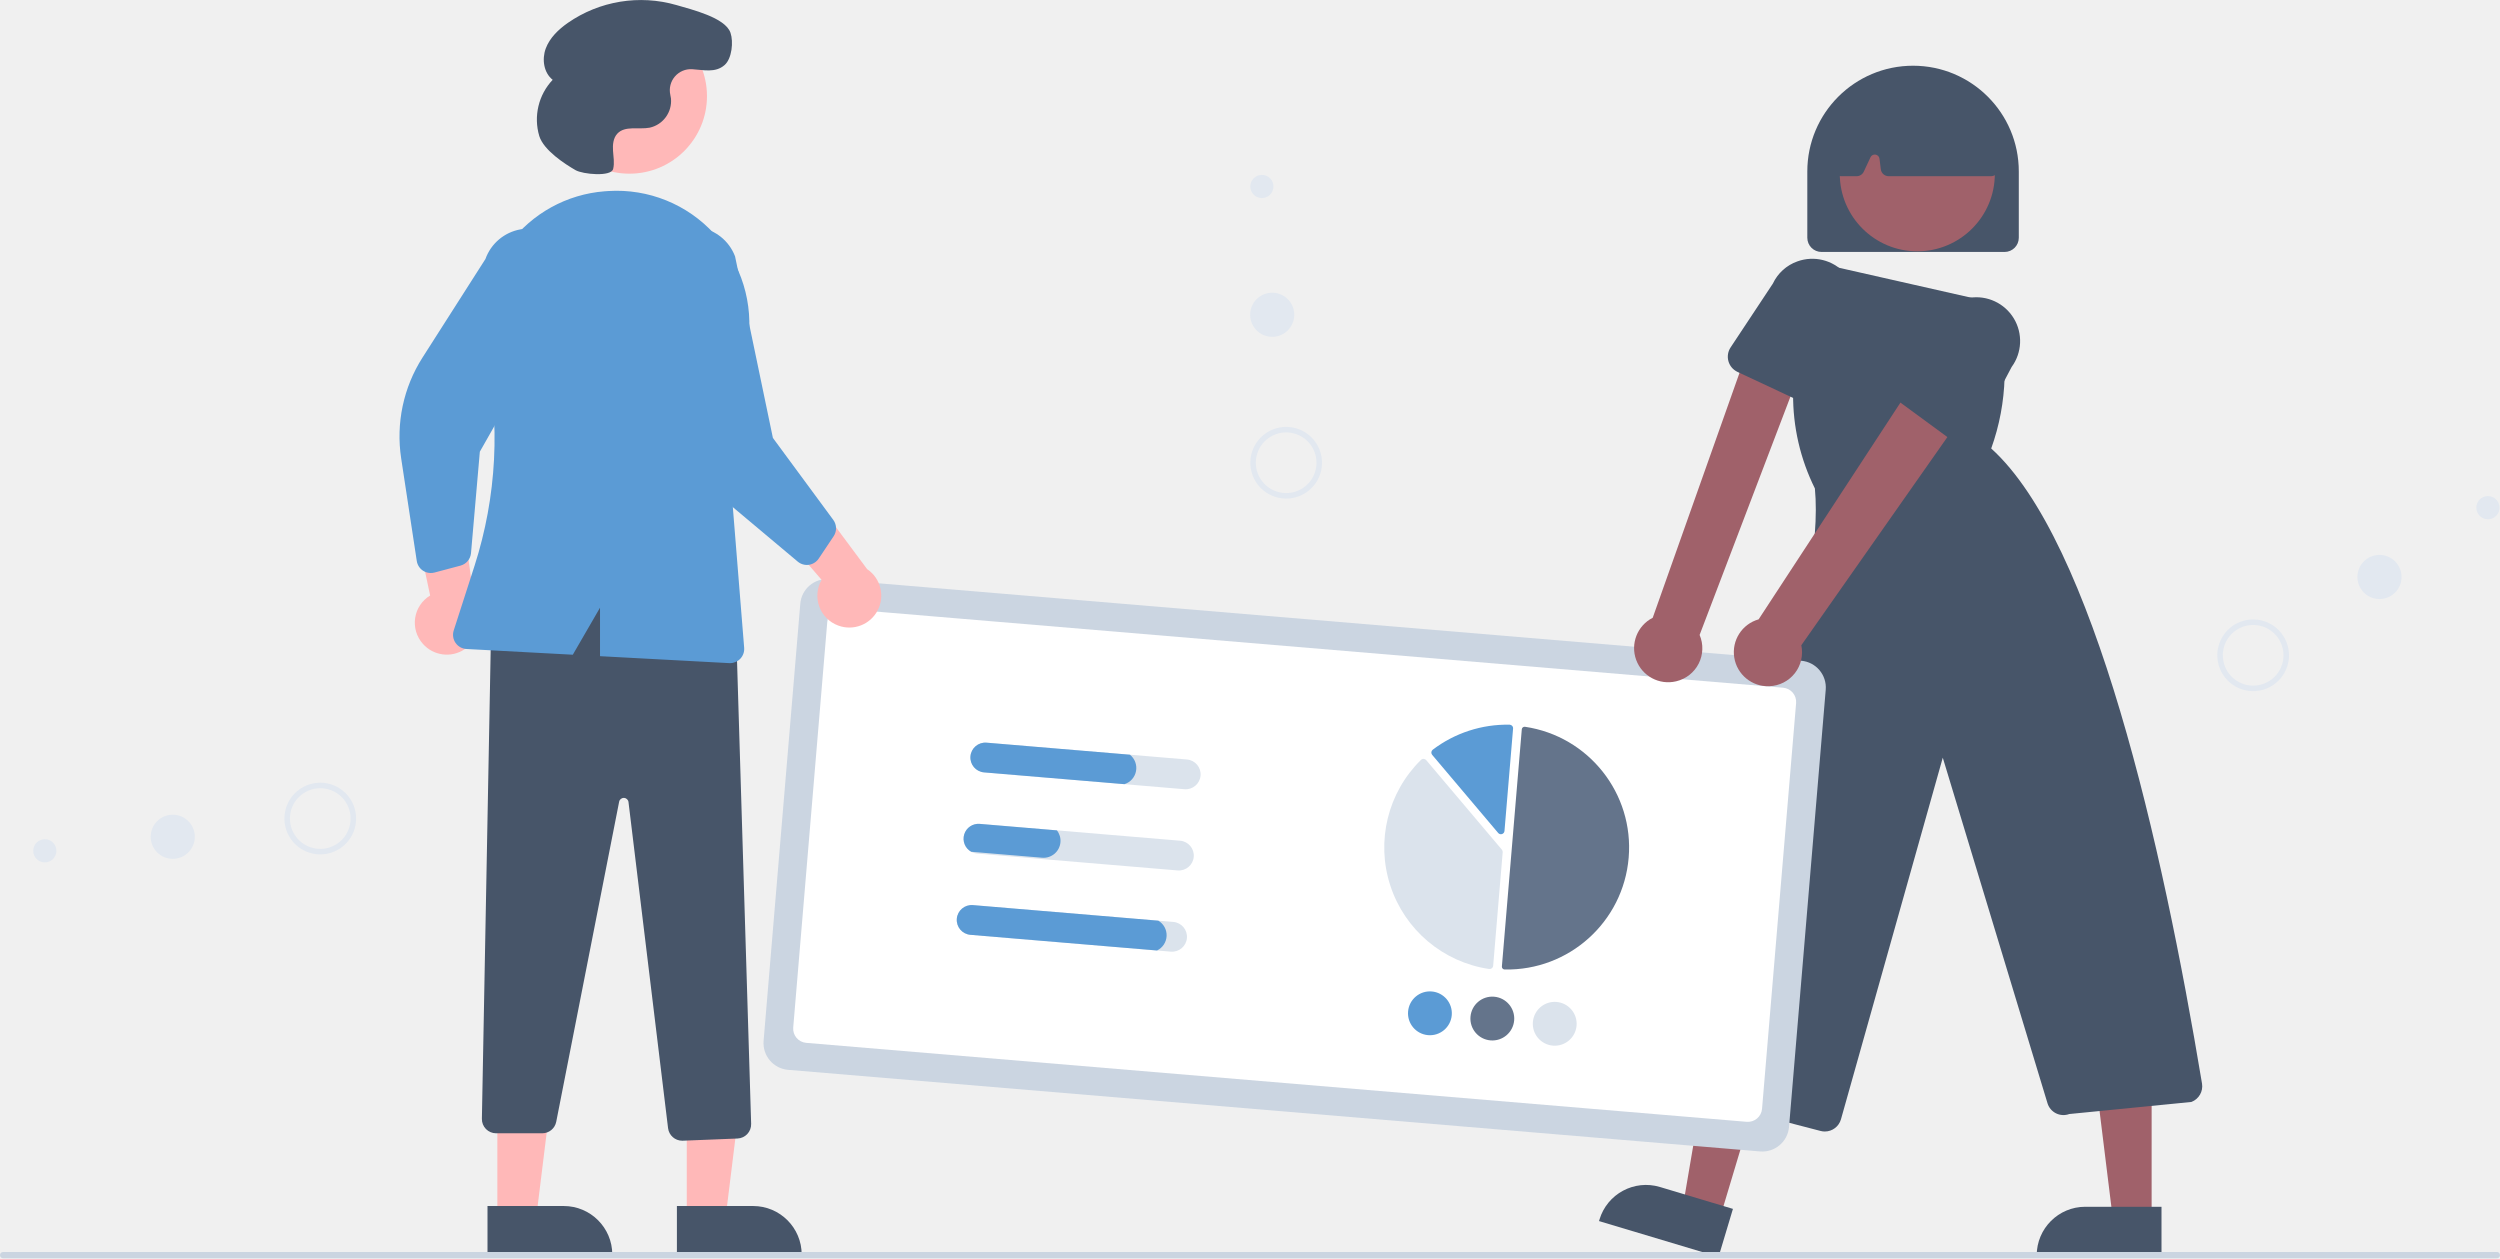
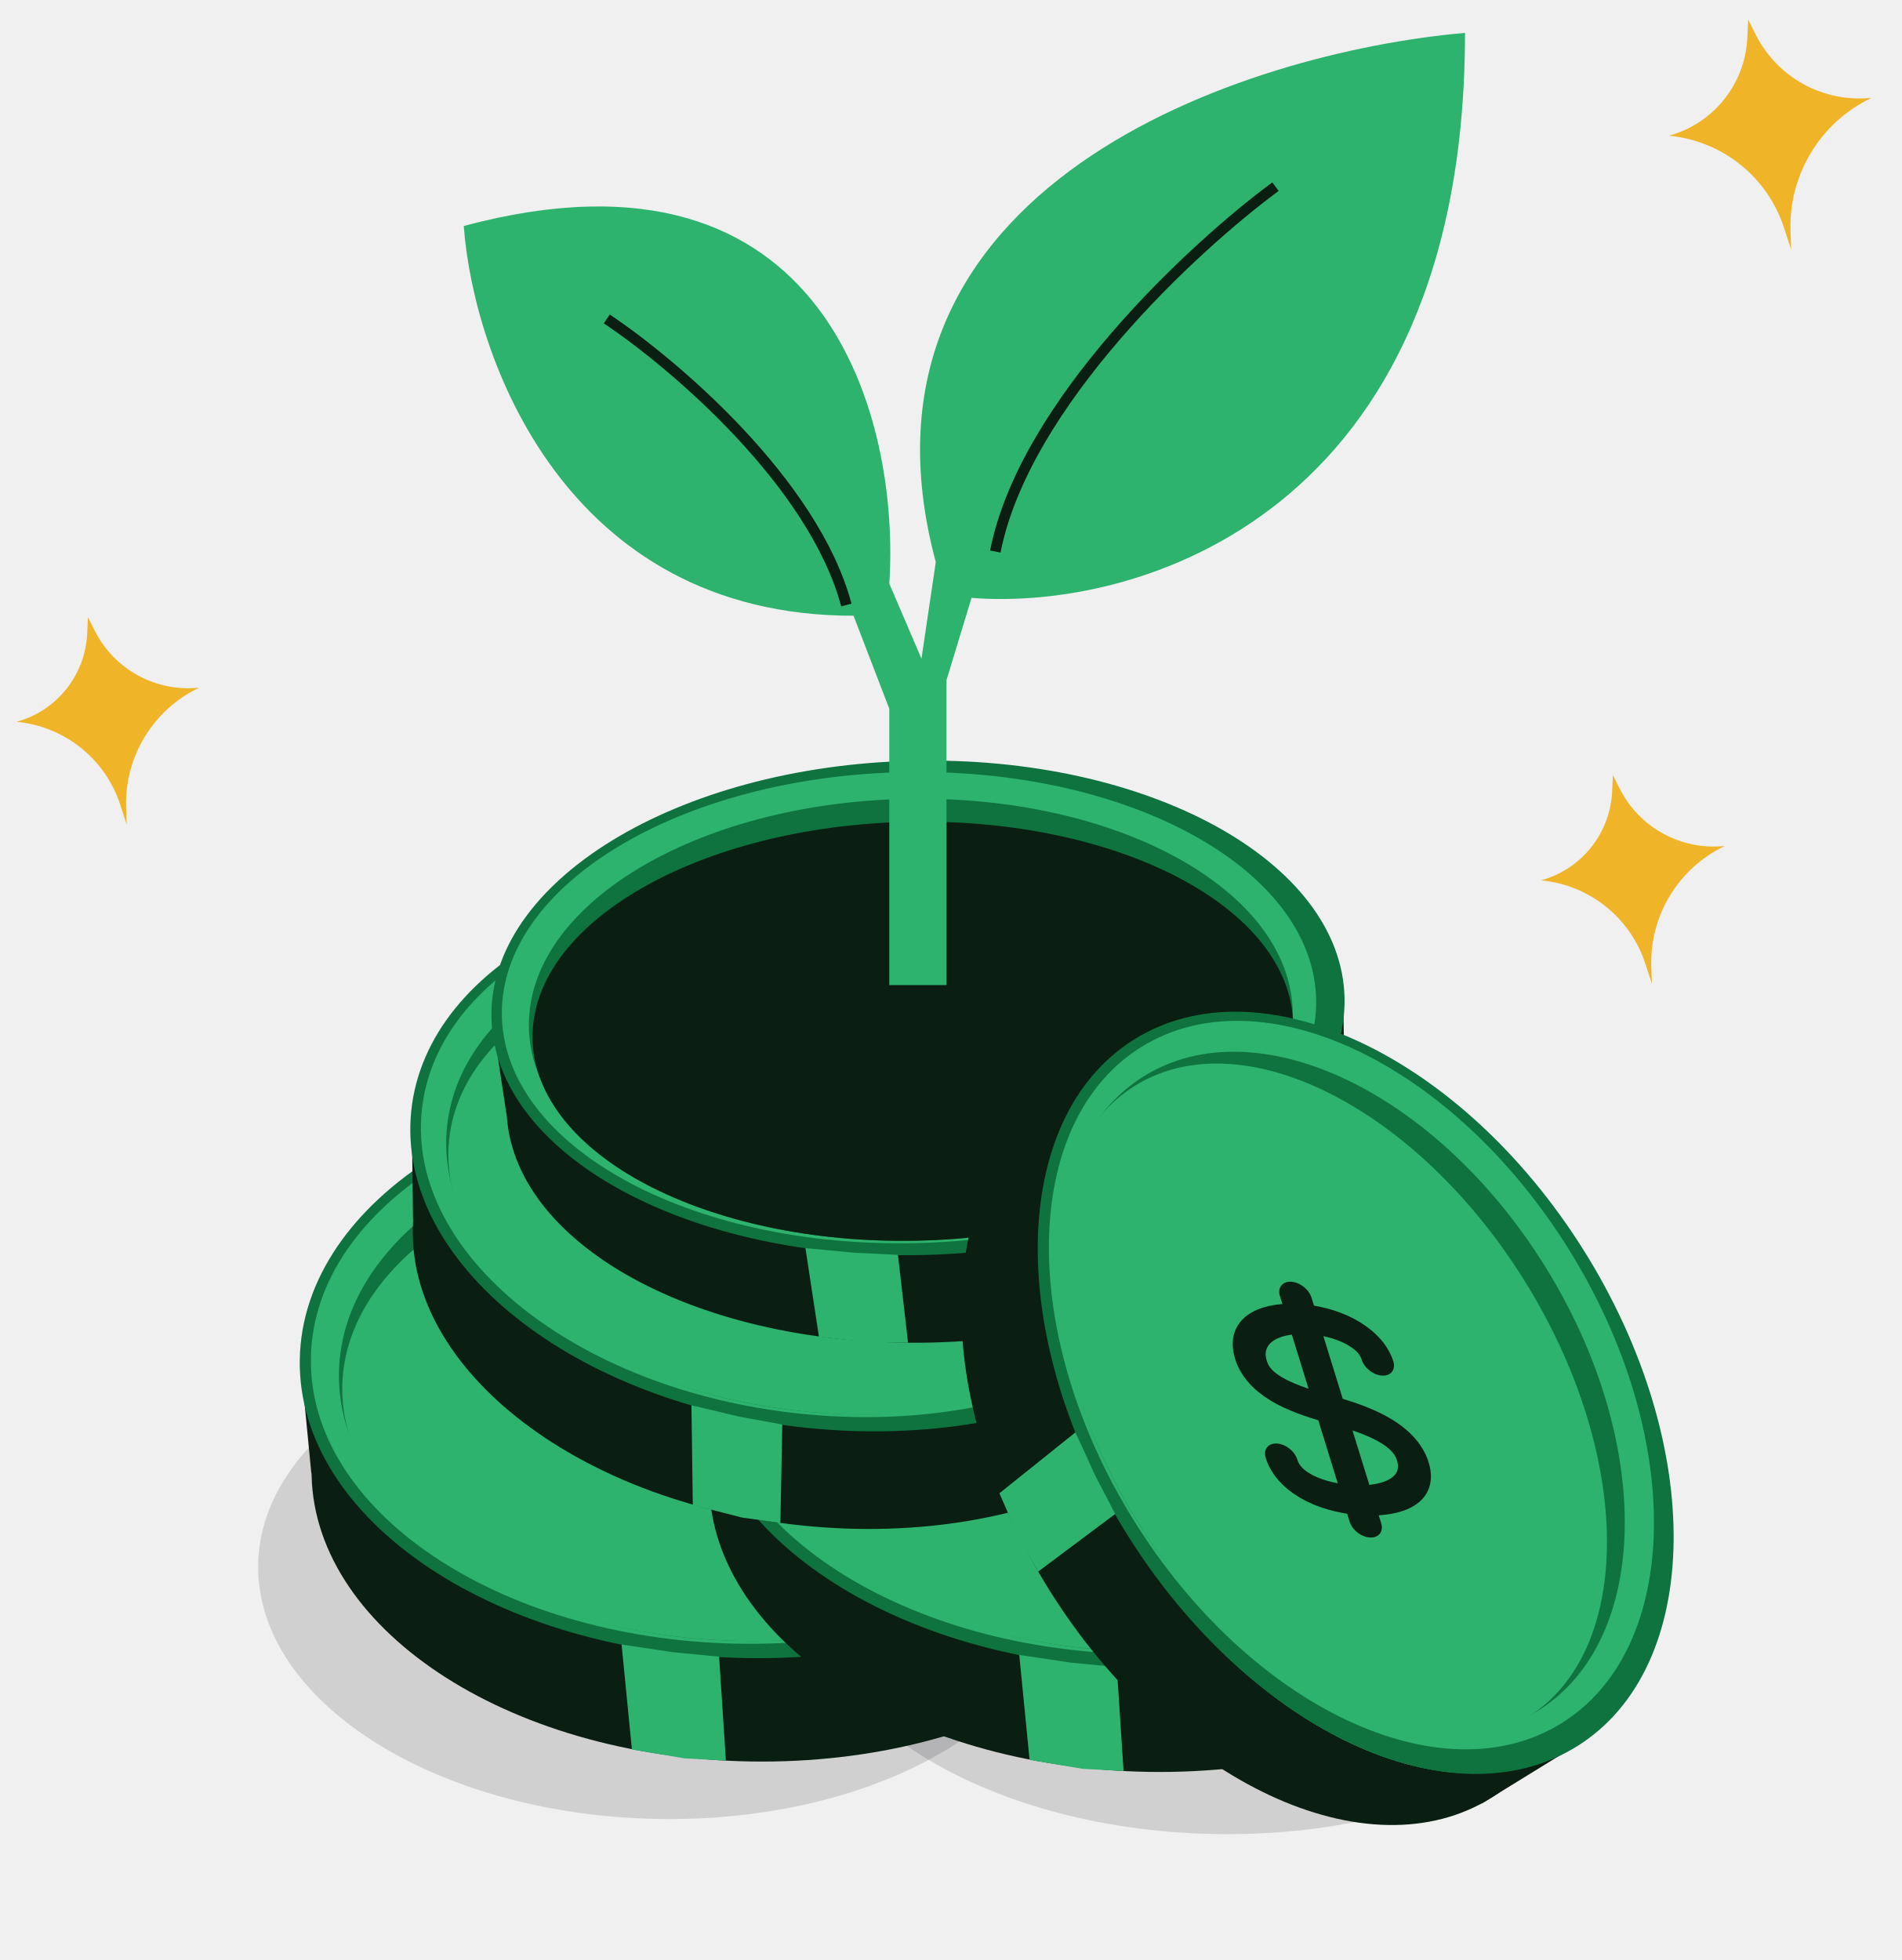
- <svg xmlns="http://www.w3.org/2000/svg" id="fa9c5316-2b60-409a-b9cf-6d0e1c22d208" data-name="Layer 1" width="792" height="398.625" viewBox="0 0 792 398.625">
-   <path d="M839.056,330.509h-58a4.505,4.505,0,0,1-4.5-4.5v-21a33.5,33.5,0,1,1,67,0v21A4.505,4.505,0,0,1,839.056,330.509Z" transform="translate(-204 -250.6877)" fill="#475569" />
-   <polygon points="544.851 385.91 533.108 382.388 541.102 335.418 558.434 340.615 544.851 385.91" fill="#a0616a" />
-   <path d="M748.432,648.879l-37.865-11.355.144-.479a15.386,15.386,0,0,1,19.157-10.319l.001 0,23.126,6.935Z" transform="translate(-204 -250.6877)" fill="#475569" />
-   <polygon points="681.636 386.307 669.376 386.307 663.544 339.019 681.638 339.02 681.636 386.307" fill="#a0616a" />
-   <path d="M888.762,648.879l-39.531-.001v-.5a15.386,15.386,0,0,1,15.386-15.386h.001l24.144.001Z" transform="translate(-204 -250.6877)" fill="#475569" />
-   <circle cx="607.403" cy="55.054" r="24.561" fill="#a0616a" />
-   <path d="M782.109,609.15a5.216,5.216,0,0,1-1.312-.167l-49.22-12.798a5.285,5.285,0,0,1-3.622-6.957c29.841-80.261,54.276-149.493,51-183.796a66.141,66.141,0,0,1-6.899-30.014l.35-34.68a6.792,6.792,0,0,1,8.294-6.557l55.066,12.468.312,1.039a72.25,72.25,0,0,1-1.262,45.078c32.462,29.307,54.229,125.521,66.784,201.199A5.312,5.312,0,0,1,898.301,599.76l-.155.038-38.608,3.816a5.284,5.284,0,0,1-6.894-3.423l-33.172-109.466-32.259,114.575A5.321,5.321,0,0,1,782.109,609.15Z" transform="translate(-204 -250.6877)" fill="#475569" />
-   <path d="M834.749,306.509H802.322a2.504,2.504,0,0,1-2.481-2.19l-.42-3.358a1.5,1.5,0,0,0-2.848-.448l-2.126,4.555a2.51,2.51,0,0,1-2.265,1.442H787.257a2.5,2.5,0,0,1-2.489-2.738l1.942-20.286a2.519,2.519,0,0,1,1.429-2.036c14.85-6.933,29.91-6.924,44.76.026a2.504,2.504,0,0,1,1.415,1.919l2.909,20.26a2.499,2.499,0,0,1-2.475,2.855Z" transform="translate(-204 -250.6877)" fill="#475569" />
-   <path d="M761.583,615.464,453.666,589.614a8.51,8.51,0,0,1-7.759-9.181L457.535,441.92a8.509,8.509,0,0,1,9.181-7.759L774.633,460.011a8.51,8.51,0,0,1,7.759,9.181L770.764,607.705A8.51,8.51,0,0,1,761.583,615.464Z" transform="translate(-204 -250.6877)" fill="#cbd5e1" />
-   <path d="M757.353,606.077,459.401,581.064a4.505,4.505,0,0,1-4.108-4.861l10.792-128.548a4.505,4.505,0,0,1,4.861-4.108l297.952,25.013a4.505,4.505,0,0,1,4.108,4.861L762.214,601.969A4.505,4.505,0,0,1,757.353,606.077Z" transform="translate(-204 -250.6877)" fill="#fff" />
-   <path d="M680.605,557.821q.029.002.058.003a38.66,38.66,0,0,0,6.455-76.893.882.882,0,0,0-.682.182.873.873,0,0,0-.331.617l-6.308,75.137a.885.885,0,0,0,.808.954Z" transform="translate(-204 -250.6877)" fill="#64748b" />
-   <path d="M655.054,491.101a1.138,1.138,0,0,1,.772.398l23.964,28.356a1.126,1.126,0,0,1,.264.826l-3.018,35.953a1.122,1.122,0,0,1-.425.793,1.139,1.139,0,0,1-.876.235,38.913,38.913,0,0,1-21.571-66.24,1.14,1.14,0,0,1,.848-.324Z" transform="translate(-204 -250.6877)" fill="#dbe3ec" />
-   <path d="M682.304,480.272a1.143,1.143,0,0,1,.752.373,1.123,1.123,0,0,1,.287.853l-2.723,32.439a1.133,1.133,0,0,1-1.995.637l-20.911-24.744a1.136,1.136,0,0,1,.18-1.636,38.994,38.994,0,0,1,24.34-7.926C682.258,480.269,682.281,480.27,682.304,480.272Z" transform="translate(-204 -250.6877)" fill="#5b9bd5" />
-   <path d="M663.919,572.284a6.944,6.944,0,1,1-6.338-7.5A6.952,6.952,0,0,1,663.919,572.284Z" transform="translate(-204 -250.6877)" fill="#5b9bd5" />
-   <path d="M683.688,573.944a6.944,6.944,0,1,1-6.338-7.5A6.952,6.952,0,0,1,683.688,573.944Z" transform="translate(-204 -250.6877)" fill="#64748b" />
-   <path d="M703.458,575.604a6.944,6.944,0,1,1-6.338-7.5A6.952,6.952,0,0,1,703.458,575.604Z" transform="translate(-204 -250.6877)" fill="#dbe3ec" />
-   <path d="M580.026,491.295,516.539,485.965a4.725,4.725,0,1,0-.791,9.417L579.235,500.712a4.725,4.725,0,1,0,.791-9.417Z" transform="translate(-204 -250.6877)" fill="#dbe3ec" />
-   <path d="M577.866,517.025,514.379,511.695a4.722,4.722,0,0,0-2.689,8.836,4.662,4.662,0,0,0,1.898.581l63.487,5.33a4.725,4.725,0,1,0,.791-9.417Z" transform="translate(-204 -250.6877)" fill="#dbe3ec" />
-   <path d="M575.706,542.754,512.219,537.424a4.725,4.725,0,1,0-.791,9.417l63.487,5.33a4.725,4.725,0,1,0,.791-9.417Z" transform="translate(-204 -250.6877)" fill="#dbe3ec" />
-   <path d="M561.959,489.778l-45.42-3.813a4.725,4.725,0,1,0-.791,9.417l44.473,3.734a5.379,5.379,0,0,0,1.737-9.337Z" transform="translate(-204 -250.6877)" fill="#5b9bd5" />
-   <path d="M538.823,513.747,514.379,511.695a4.722,4.722,0,0,0-2.689,8.836l22.451,1.885a5.382,5.382,0,0,0,5.811-4.911A5.271,5.271,0,0,0,538.823,513.747Z" transform="translate(-204 -250.6877)" fill="#5b9bd5" />
-   <path d="M570.962,542.356,512.219,537.424a4.725,4.725,0,1,0-.791,9.417l59.122,4.963a5.368,5.368,0,0,0,.412-9.449Z" transform="translate(-204 -250.6877)" fill="#5b9bd5" />
-   <path d="M734.991,466.529a10.743,10.743,0,0,0,7.445-14.694l34.621-90.826-17.673-4.352L727.579,446.399a10.801,10.801,0,0,0,7.412,20.13Z" transform="translate(-204 -250.6877)" fill="#a0616a" />
-   <path d="M778.719,379.319a5.319,5.319,0,0,1-2.254-.501h-0l-22.033-10.313a5.318,5.318,0,0,1-2.179-7.752l13.39-20.223a13.584,13.584,0,0,1,7.776-7.035,13.88,13.88,0,0,1,17.291,18.938l-6.898,23.095a5.317,5.317,0,0,1-5.093,3.792Z" transform="translate(-204 -250.6877)" fill="#475569" />
-   <path d="M764.503,468.079a10.743,10.743,0,0,0,10.152-12.972l56.196-80.097-16.794-9-52.922,80.884a10.801,10.801,0,0,0,3.369,21.185Z" transform="translate(-204 -250.6877)" fill="#a0616a" />
-   <path d="M825.338,391.101a5.313,5.313,0,0,1-3.144-1.03l-19.616-14.39a5.316,5.316,0,0,1-.635-8.025l17.057-17.243a13.584,13.584,0,0,1,8.993-5.396,13.88,13.88,0,0,1,13.292,21.931L830.04,388.266a5.32,5.32,0,0,1-4.702,2.835Z" transform="translate(-204 -250.6877)" fill="#475569" />
-   <path d="M469.569,448.87a10.056,10.056,0,0,1-5.277-14.488l-23.359-27.043,18.414-2.397,19.359,26.048a10.11,10.11,0,0,1-9.137,17.88Z" transform="translate(-204 -250.6877)" fill="#ffb8b8" />
-   <path d="M337.905,454.584a10.056,10.056,0,0,1,2.363-15.237L332.842,404.392l17.288,6.779,4.401,32.155a10.11,10.11,0,0,1-16.626,11.259Z" transform="translate(-204 -250.6877)" fill="#ffb8b8" />
-   <polygon points="217.569 386.069 229.829 386.068 235.661 338.78 217.567 338.781 217.569 386.069" fill="#ffb8b8" />
-   <path d="M418.442,632.754l24.144-.001h.001a15.386,15.386,0,0,1,15.386,15.386v.5l-39.531.001Z" transform="translate(-204 -250.6877)" fill="#475569" />
-   <polygon points="157.569 386.069 169.829 386.068 175.661 338.78 157.567 338.781 157.569 386.069" fill="#ffb8b8" />
-   <path d="M358.442,632.754l24.144-.001h.001a15.386,15.386,0,0,1,15.386,15.386v.5l-39.531.001Z" transform="translate(-204 -250.6877)" fill="#475569" />
-   <path d="M420.114,612.067a4.526,4.526,0,0,1-4.469-3.957L403.106,504.78a1.5,1.5,0,0,0-2.961-.109L380.211,606.08a4.51,4.51,0,0,1-4.416,3.632h-14.634a4.5,4.5,0,0,1-4.499-4.585l2.929-156.202.239-.143c21.348-12.711,46.51-13.543,76.926-2.54l.319.115,4.889,160.379a4.514,4.514,0,0,1-4.318,4.634l-17.355.694C420.232,612.066,420.173,612.067,420.114,612.067Z" transform="translate(-204 -250.6877)" fill="#475569" />
-   <circle cx="199.408" cy="30.461" r="24.561" fill="#ffb8b8" />
-   <path d="M460.253,429.617a4.505,4.505,0,0,1-3.528-1.008l-25.185-21.134A46.374,46.374,0,0,1,415.516,379.034l-5.665-36.602a14.497,14.497,0,1,1,27.017-10.52l11.986,57.511,19.132,25.968a4.515,4.515,0,0,1,.119,5.169L463.359,427.662a4.506,4.506,0,0,1-2.091,1.686A4.454,4.454,0,0,1,460.253,429.617Z" transform="translate(-204 -250.6877)" fill="#5b9bd5" />
-   <path d="M338.013,431.485a4.505,4.505,0,0,1-1.982-3.087L331.09,395.893a46.373,46.373,0,0,1,6.763-31.936l19.931-31.217a14.497,14.497,0,1,1,27.231,9.954l-29.002,51.089-2.796,32.133a4.515,4.515,0,0,1-3.326,3.959l-8.254,2.195a4.506,4.506,0,0,1-2.683-.116A4.455,4.455,0,0,1,338.013,431.485Z" transform="translate(-204 -250.6877)" fill="#5b9bd5" />
-   <path d="M430.273,324.766a41.823,41.823,0,0,0-33.537-13.56q-.616.038-1.227.086H395.508a41.734,41.734,0,0,0-30.16,16.646,42.362,42.362,0,0,0-7.525,34.145,132.361,132.361,0,0,1-3.497,67.876l-6.589,20.459a4.499,4.499,0,0,0,4.042,5.872l33.685,1.811,8.62-14.89V458.565l40.941,2.201c.082.005.163.007.243.007a4.5,4.5,0,0,0,4.484-4.861l-4.627-57.382,5.804-38.973A42.089,42.089,0,0,0,430.273,324.766Z" transform="translate(-204 -250.6877)" fill="#5b9bd5" />
-   <path d="M386.338,304.596c2.274,1.308,11.262,2.176,11.903-.368l.014-.056c.446-1.864.076-3.811-.052-5.723s.059-4.013,1.362-5.419c2.428-2.621,6.748-1.232,10.258-1.894a8.664,8.664,0,0,0,6.74-9.253c-.05-.398-.128-.795-.216-1.193a6.673,6.673,0,0,1,6.927-8.081c3.548.203,7.378,1.278,10.314-1.35,2.27-2.032,2.824-7.322,1.827-10.201-1.676-4.838-12.414-7.371-17.102-8.764a40.62,40.62,0,0,0-34.43,5.65c-2.961,2.087-5.727,4.71-6.989,8.106s-.653,7.68,2.193,9.922a18.332,18.332,0,0,0-4.246,17.806C376.244,298.306,382.953,302.648,386.338,304.596Z" transform="translate(-204 -250.6877)" fill="#475569" />
-   <path d="M995,649.312H205a1,1,0,0,1,0-2H995a1,1,0,0,1,0,2Z" transform="translate(-204 -250.6877)" fill="#cbd5e1" />
-   <path d="M918.713,469.608h0a11.358,11.358,0,1,1,10.409-12.233A11.358,11.358,0,0,1,918.713,469.608Zm-.14-1.742h0a9.61,9.61,0,1,0-10.351-8.808A9.61,9.61,0,0,0,918.573,467.866Z" transform="translate(-204 -250.6877)" fill="#e2e8f0" />
-   <circle cx="753.822" cy="182.788" r="6.989" fill="#e2e8f0" />
-   <circle cx="788.177" cy="160.829" r="3.671" fill="#e2e8f0" />
-   <path d="M605.341,387.715a11.358,11.358,0,1,1-3.454,15.686h0A11.37,11.37,0,0,1,605.341,387.715Zm11.291,17.668a9.61,9.61,0,1,0-13.273-2.923h0A9.621,9.621,0,0,0,616.632,405.383Z" transform="translate(-204 -250.6877)" fill="#e2e8f0" />
-   <circle cx="403.035" cy="99.718" r="6.989" fill="#e2e8f0" />
-   <circle cx="399.764" cy="59.076" r="3.671" fill="#e2e8f0" />
-   <path d="M296.07,516.394A11.358,11.358,0,1,1,311.85,519.394h0A11.37,11.37,0,0,1,296.07,516.394Zm17.335-11.797a9.61,9.61,0,1,0-2.538,13.352h0A9.621,9.621,0,0,0,313.405,504.597Z" transform="translate(-204 -250.6877)" fill="#e2e8f0" />
-   <circle cx="54.728" cy="265.092" r="6.989" fill="#e2e8f0" />
-   <circle cx="14.197" cy="269.537" r="3.671" fill="#e2e8f0" />
+ <svg xmlns="http://www.w3.org/2000/svg" width="357" height="368" viewBox="0 0 357 368" fill="none">
+   <path d="M302.682 148.612L302.825 145.524L304.111 148.078C307.808 155.42 315.666 159.705 323.84 158.835C315.099 163.002 309.672 171.968 310.035 181.645L310.149 184.689L308.907 180.905C306.072 172.264 298.378 166.129 289.322 165.29C296.921 163.216 302.316 156.48 302.682 148.612Z" fill="#f0b429" />
+   <path d="M328.067 7.096L328.225 3.691L329.643 6.507C333.719 14.602 342.383 19.326 351.396 18.367C341.758 22.961 335.774 32.847 336.174 43.516L336.3 46.873L334.931 42.701C331.805 33.173 323.322 26.41 313.337 25.484C321.715 23.197 327.664 15.771 328.067 7.096Z" fill="#f0b429" />
+   <path d="M16.372 118.952L16.515 115.883L17.793 118.421C21.467 125.718 29.276 129.975 37.399 129.112C28.712 133.252 23.319 142.162 23.68 151.779L23.793 154.805L22.559 151.044C19.741 142.456 12.095 136.36 3.096 135.526C10.647 133.465 16.009 126.771 16.372 118.952Z" fill="#f0b429" />
+   <ellipse cx="228.682" cy="298.015" rx="46.336" ry="77.704" transform="rotate(-88.813 228.682 298.015)" fill="#0b0b10" fill-opacity="0.14" />
+   <ellipse cx="124.057" cy="295.181" rx="46.336" ry="75.594" transform="rotate(-88.801 124.057 295.181)" fill="#0b0b10" fill-opacity="0.14" />
+   <ellipse cx="141.816" cy="277.009" rx="53.724" ry="83.327" transform="rotate(-89.070 141.816 277.009)" fill="#0a1f12" />
+   <path d="M225.025 280.79L58.456 276.649L56.386 255.278L64.125 242.49L222.3 249.672L225.665 255.874L225.025 280.79Z" fill="#0a1f12" />
+   <ellipse cx="142.136" cy="257.325" rx="53.724" ry="83.327" transform="rotate(-89.070 142.136 257.325)" fill="#2db36d" />
+   <ellipse cx="141.073" cy="256.643" rx="54.674" ry="84.799" transform="rotate(-89.070 141.073 256.643)" fill="#0f7340" />
+   <ellipse cx="139.290" cy="256.511" rx="52.105" ry="80.935" transform="rotate(-88.775 139.290 256.511)" fill="#2db36d" />
+   <ellipse cx="139.550" cy="259.215" rx="48.880" ry="75.926" transform="rotate(-88.775 139.550 259.215)" fill="#0f7340" />
+   <ellipse cx="139.844" cy="261.765" rx="46.336" ry="75.594" transform="rotate(-88.801 139.844 261.765)" fill="#2db36d" />
+   <g transform="matrix(25.2067 -34.6564 41.2096 11.7564 107.9362 274.2388)">
+     <path d="M0.80 0.24C0.80 0.12 0.66 0.05 0.50 0.05C0.33 0.05 0.19 0.13 0.19 0.27C0.19 0.41 0.35 0.46 0.50 0.50C0.66 0.54 0.82 0.60 0.82 0.74C0.82 0.88 0.67 0.95 0.50 0.95C0.34 0.95 0.19 0.89 0.19 0.76M0.50 -0.06L0.50 1.06" fill="none" stroke="#0a1f12" stroke-width="0.15" stroke-linecap="round" stroke-linejoin="round" />
+   </g>
+   <path d="M136.291 330.568L135.017 311.048L126.42 310.22L116.704 308.768L118.644 328.486L128.586 330.151L136.291 330.568Z" fill="#2db36d" />
+   <ellipse cx="216.476" cy="278.961" rx="53.724" ry="83.327" transform="rotate(-89.070 216.476 278.961)" fill="#0a1f12" />
+   <path d="M299.685 282.742L133.116 278.601L131.046 257.23L138.785 244.443L296.96 251.624L300.325 257.826L299.685 282.742Z" fill="#0a1f12" />
+   <ellipse cx="216.796" cy="259.277" rx="53.724" ry="83.327" transform="rotate(-89.070 216.796 259.277)" fill="#2db36d" />
+   <ellipse cx="215.733" cy="258.596" rx="54.674" ry="84.799" transform="rotate(-89.070 215.733 258.596)" fill="#0f7340" />
+   <ellipse cx="213.950" cy="258.465" rx="52.105" ry="80.935" transform="rotate(-88.775 213.950 258.465)" fill="#2db36d" />
+   <ellipse cx="214.208" cy="261.167" rx="48.880" ry="75.926" transform="rotate(-88.775 214.208 261.167)" fill="#0f7340" />
+   <ellipse cx="214.504" cy="263.717" rx="46.336" ry="75.594" transform="rotate(-88.801 214.504 263.717)" fill="#2db36d" />
+   <g transform="matrix(25.207 -34.6568 41.21 11.7565 182.5984 276.1911)">
+     <path d="M0.80 0.24C0.80 0.12 0.66 0.05 0.50 0.05C0.33 0.05 0.19 0.13 0.19 0.27C0.19 0.41 0.35 0.46 0.50 0.50C0.66 0.54 0.82 0.60 0.82 0.74C0.82 0.88 0.67 0.95 0.50 0.95C0.34 0.95 0.19 0.89 0.19 0.76M0.50 -0.06L0.50 1.06" fill="none" stroke="#0a1f12" stroke-width="0.15" stroke-linecap="round" stroke-linejoin="round" />
+   </g>
+   <path d="M210.955 332.52L209.681 313.001L201.084 312.172L191.368 310.72L193.308 330.438L203.25 332.103L210.955 332.52Z" fill="#2db36d" />
+   <ellipse cx="155.984" cy="235.954" rx="50.751" ry="78.715" transform="rotate(-84.234 155.984 235.954)" fill="#0a1f12" />
+   <path d="M234.005 246.14L77.544 228.977L77.298 208.696L85.601 197.275L233.917 216.632L236.591 222.738L234.005 246.14Z" fill="#0a1f12" />
+   <ellipse cx="157.850" cy="217.449" rx="50.751" ry="78.715" transform="rotate(-84.234 157.850 217.449)" fill="#2db36d" />
+   <ellipse cx="156.905" cy="216.723" rx="51.648" ry="80.106" transform="rotate(-84.234 156.905 216.723)" fill="#0f7340" />
+   <ellipse cx="155.234" cy="216.458" rx="49.221" ry="76.456" transform="rotate(-83.939 155.234 216.458)" fill="#2db36d" />
+   <ellipse cx="155.265" cy="219.024" rx="46.175" ry="71.723" transform="rotate(-83.939 155.265 219.024)" fill="#0f7340" />
+   <ellipse cx="155.342" cy="221.446" rx="43.771" ry="71.410" transform="rotate(-83.965 155.342 221.446)" fill="#2db36d" />
+   <g transform="matrix(26.4874 -30.6142 37.8542 14.3483 124.3173 230.6503)">
+     <path d="M0.80 0.24C0.80 0.12 0.66 0.05 0.50 0.05C0.33 0.05 0.19 0.13 0.19 0.27C0.19 0.41 0.35 0.46 0.50 0.50C0.66 0.54 0.82 0.60 0.82 0.74C0.82 0.88 0.67 0.95 0.50 0.95C0.34 0.95 0.19 0.89 0.19 0.76M0.50 -0.06L0.50 1.06" fill="none" stroke="#0a1f12" stroke-width="0.15" stroke-linecap="round" stroke-linejoin="round" />
+   </g>
+   <path d="M146.521 285.931L146.876 267.456L138.85 265.992L129.82 263.851L130.075 282.566L139.301 284.925L146.521 285.931Z" fill="#2db36d" />
+   <ellipse cx="173.791" cy="206.482" rx="45.602" ry="78.715" transform="rotate(88.618 173.791 206.482)" fill="#0a1f12" />
+   <path d="M252.469 206.649L95.092 209.226L92.374 191.177L99.221 180.049L248.782 180.358L252.181 185.495L252.469 206.649Z" fill="#0a1f12" />
+   <ellipse cx="173.387" cy="189.776" rx="45.602" ry="78.715" transform="rotate(88.618 173.387 189.776)" fill="#2db36d" />
+   <ellipse cx="172.359" cy="189.237" rx="46.408" ry="80.106" transform="rotate(88.618 172.359 189.237)" fill="#0f7340" />
+   <ellipse cx="170.669" cy="189.192" rx="44.228" ry="76.456" transform="rotate(88.851 170.669 189.192)" fill="#2db36d" />
+   <ellipse cx="171.012" cy="191.474" rx="41.490" ry="71.723" transform="rotate(88.851 171.012 191.474)" fill="#0f7340" />
+   <ellipse cx="171.384" cy="193.625" rx="39.330" ry="71.410" transform="rotate(88.835 171.384 193.625)" fill="#0a1f12" />
+   <g transform="matrix(24.0083 -32.2696 39.3205 8.4631 140.975 206.3636)">
+     <path d="M0.80 0.24C0.80 0.12 0.66 0.05 0.50 0.05C0.33 0.05 0.19 0.13 0.19 0.27C0.19 0.41 0.35 0.46 0.50 0.50C0.66 0.54 0.82 0.60 0.82 0.74C0.82 0.88 0.67 0.95 0.50 0.95C0.34 0.95 0.19 0.89 0.19 0.76M0.50 -0.06L0.50 1.06" fill="none" stroke="#0a1f12" stroke-width="0.15" stroke-linecap="round" stroke-linejoin="round" />
+   </g>
+   <path d="M170.493 252.109L168.592 235.601L160.447 235.213L151.224 234.337L153.761 250.988L163.205 252.037L170.493 252.109Z" fill="#2db36d" />
+   <ellipse cx="239.149" cy="272.348" rx="49.611" ry="76.947" transform="rotate(-32.153 239.149 272.348)" fill="#0a1f12" />
+   <path d="M278.168 338.637L197.412 207.67L212.904 195.296L226.699 194.839L300.871 320.843L297.769 326.573L278.168 338.637Z" fill="#0a1f12" />
+   <ellipse cx="254.540" cy="262.673" rx="49.611" ry="76.947" transform="rotate(-32.153 254.540 262.673)" fill="#2db36d" />
+   <ellipse cx="254.535" cy="261.508" rx="50.488" ry="78.306" transform="rotate(-32.153 254.535 261.508)" fill="#0f7340" />
+   <ellipse cx="253.735" cy="260.059" rx="48.116" ry="74.739" transform="rotate(-31.858 253.735 260.059)" fill="#2db36d" />
+   <ellipse cx="251.771" cy="261.624" rx="45.137" ry="70.112" transform="rotate(-31.858 251.771 261.624)" fill="#0f7340" />
+   <ellipse cx="249.949" cy="263.138" rx="42.788" ry="69.806" transform="rotate(-31.884 249.949 263.138)" fill="#2db36d" />
+   <g transform="matrix(39.5213 2.0346 11.6774 37.8115 224.2141 244.7405)">
+     <path d="M0.80 0.24C0.80 0.12 0.66 0.05 0.50 0.05C0.33 0.05 0.19 0.13 0.19 0.27C0.19 0.41 0.35 0.46 0.50 0.50C0.66 0.54 0.82 0.60 0.82 0.74C0.82 0.88 0.67 0.95 0.50 0.95C0.34 0.95 0.19 0.89 0.19 0.76M0.50 -0.06L0.50 1.06" fill="none" stroke="#0a1f12" stroke-width="0.15" stroke-linecap="round" stroke-linejoin="round" />
+   </g>
+   <path d="M194.927 295.073L209.388 284.249L205.695 277.18L201.922 268.93L187.642 280.37L191.366 288.902L194.927 295.073Z" fill="#2db36d" />
+   <path d="M177.709 184.947H166.967V133.066L160.253 115.61C106.005 115.61 88.863 66.823 87.072 42.429C155.822 24.008 168.981 79.513 166.967 109.568L173.009 123.667L175.695 105.539C156.698 34.641 234.023 9.756 275.06 6.175C275.06 96.946 213.292 114.715 182.409 112.253L177.709 127.695V184.947Z" fill="#2db36d" />
+   <path d="M113.926 59.886C126.341 68.166 152.72 90.501 158.908 113.596" stroke="#0a1f12" stroke-width="2" />
+   <path d="M239.477 35.044C224.222 46.292 192.344 75.742 186.874 103.553" stroke="#0a1f12" stroke-width="2" />
</svg>
